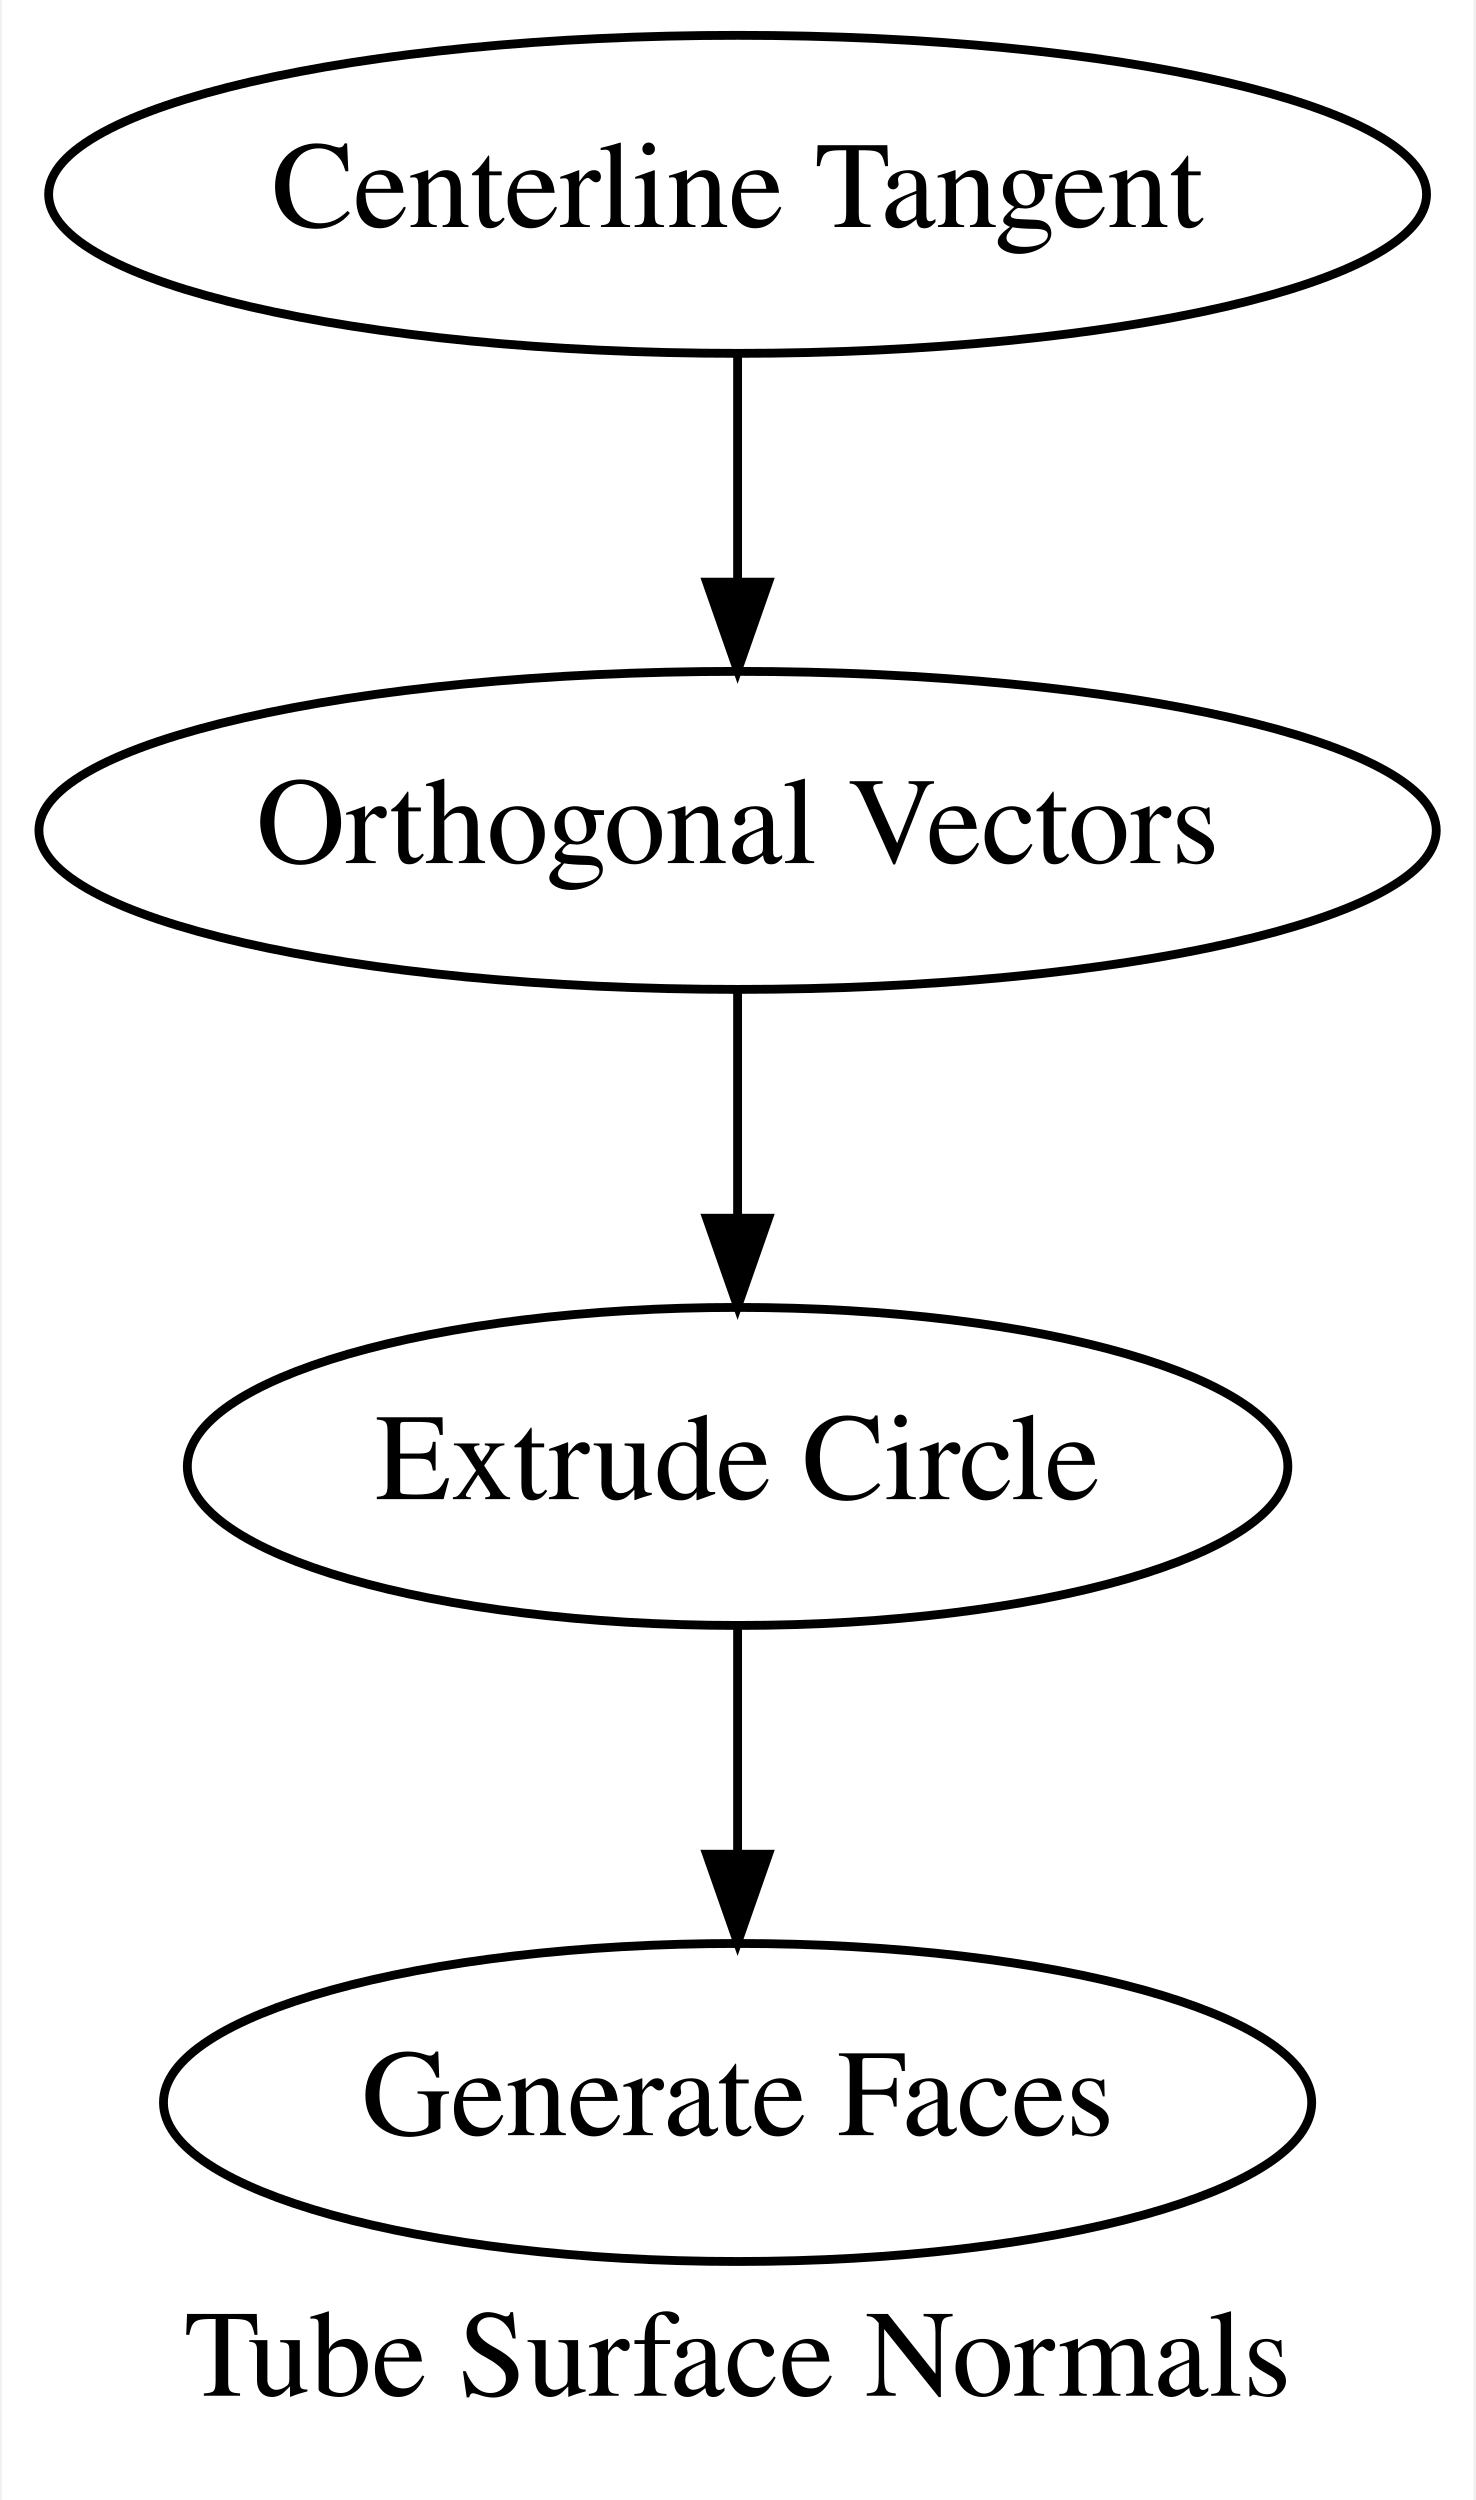
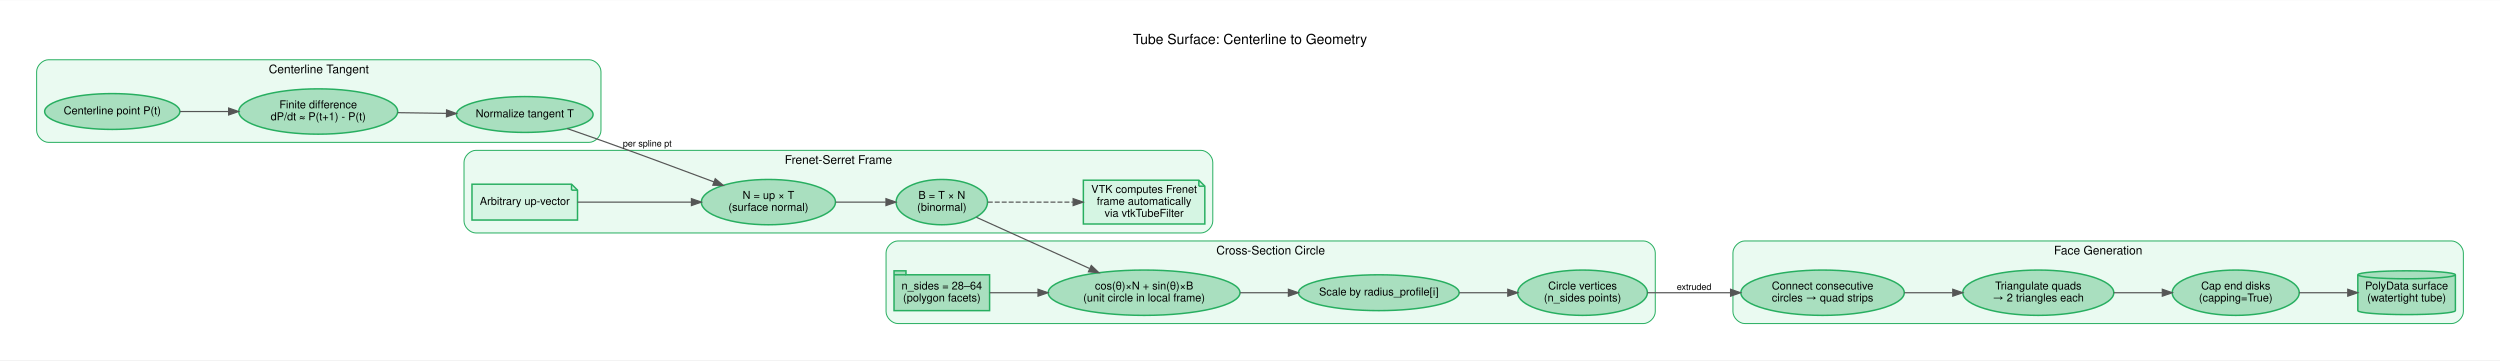
- <svg xmlns="http://www.w3.org/2000/svg" width="167pt" height="283pt" viewBox="0.00 0.00 166.59 283.00">
-   <g id="graph0" class="graph" transform="scale(1 1) rotate(0) translate(4 279)">
-     <polygon fill="white" stroke="transparent" points="-4,4 -4,-279 162.59,-279 162.59,4 -4,4" />
-     <text text-anchor="middle" x="79.29" y="-7.8" font-family="Times,serif" font-size="14.00">Tube Surface Normals</text>
+ <svg xmlns="http://www.w3.org/2000/svg" width="2511pt" height="362pt" viewBox="0.00 0.00 2511.01 361.60">
+   <g id="graph0" class="graph" transform="scale(1 1) rotate(0) translate(28.8 332.8)">
+     <polygon fill="#ffffff" stroke="transparent" points="-28.8,28.8 -28.8,-332.8 2482.21,-332.8 2482.21,28.8 -28.8,28.8" />
+     <text text-anchor="middle" x="1226.71" y="-288.8" font-family="Helvetica,Arial,sans-serif" font-size="14.00">Tube Surface: Centerline to Geometry</text>
+     <g id="clust1" class="cluster">
+       <path fill="#eafaf1" stroke="#27ae60" d="M20,-190C20,-190 562.81,-190 562.81,-190 568.81,-190 574.81,-196 574.81,-202 574.81,-202 574.81,-261 574.81,-261 574.81,-267 568.81,-273 562.81,-273 562.81,-273 20,-273 20,-273 14,-273 8,-267 8,-261 8,-261 8,-202 8,-202 8,-196 14,-190 20,-190" />
+       <text text-anchor="middle" x="291.41" y="-259.4" font-family="Helvetica,Arial,sans-serif" font-size="12.00">Centerline Tangent</text>
+     </g>
+     <g id="clust2" class="cluster">
+       <path fill="#eafaf1" stroke="#27ae60" d="M449.26,-99C449.26,-99 1177.33,-99 1177.33,-99 1183.33,-99 1189.33,-105 1189.33,-111 1189.33,-111 1189.33,-170 1189.33,-170 1189.33,-176 1183.33,-182 1177.33,-182 1177.33,-182 449.26,-182 449.26,-182 443.26,-182 437.26,-176 437.26,-170 437.26,-170 437.26,-111 437.26,-111 437.26,-105 443.26,-99 449.26,-99" />
+       <text text-anchor="middle" x="813.3" y="-168.4" font-family="Helvetica,Arial,sans-serif" font-size="12.00">Frenet-Serret Frame</text>
+     </g>
+     <g id="clust3" class="cluster">
+       <path fill="#eafaf1" stroke="#27ae60" d="M873.16,-8C873.16,-8 1621.76,-8 1621.76,-8 1627.76,-8 1633.76,-14 1633.76,-20 1633.76,-20 1633.76,-79 1633.76,-79 1633.76,-85 1627.76,-91 1621.76,-91 1621.76,-91 873.16,-91 873.16,-91 867.16,-91 861.16,-85 861.16,-79 861.16,-79 861.16,-20 861.16,-20 861.16,-14 867.16,-8 873.16,-8" />
+       <text text-anchor="middle" x="1247.46" y="-77.4" font-family="Helvetica,Arial,sans-serif" font-size="12.00">Cross-Section Circle</text>
+     </g>
+     <g id="clust4" class="cluster">
+       <path fill="#eafaf1" stroke="#27ae60" d="M1723.76,-8C1723.76,-8 2433.41,-8 2433.41,-8 2439.41,-8 2445.41,-14 2445.41,-20 2445.41,-20 2445.41,-79 2445.41,-79 2445.41,-85 2439.41,-91 2433.41,-91 2433.41,-91 1723.76,-91 1723.76,-91 1717.76,-91 1711.76,-85 1711.76,-79 1711.76,-79 1711.76,-20 1711.76,-20 1711.76,-14 1717.76,-8 1723.76,-8" />
+       <text text-anchor="middle" x="2078.59" y="-77.4" font-family="Helvetica,Arial,sans-serif" font-size="12.00">Face Generation</text>
+     </g>
    <g id="node1" class="node">
-       <ellipse fill="none" stroke="black" cx="79.29" cy="-257" rx="77.99" ry="18" />
-       <text text-anchor="middle" x="79.29" y="-253.3" font-family="Times,serif" font-size="14.00">Centerline Tangent</text>
+       <ellipse fill="#a9dfbf" stroke="#27ae60" stroke-width="1.5" cx="83.95" cy="-221" rx="67.9" ry="18" />
+       <text text-anchor="middle" x="83.95" y="-218.2" font-family="Helvetica,Arial,sans-serif" font-size="11.00">Centerline point P(t)</text>
    </g>
    <g id="node2" class="node">
-       <ellipse fill="none" stroke="black" cx="79.29" cy="-185" rx="79.09" ry="18" />
-       <text text-anchor="middle" x="79.29" y="-181.3" font-family="Times,serif" font-size="14.00">Orthogonal Vectors</text>
+       <ellipse fill="#a9dfbf" stroke="#27ae60" stroke-width="1.5" cx="290.81" cy="-221" rx="79.81" ry="22.76" />
+       <text text-anchor="middle" x="290.81" y="-224.2" font-family="Helvetica,Arial,sans-serif" font-size="11.00">Finite difference</text>
+       <text text-anchor="middle" x="290.81" y="-212.2" font-family="Helvetica,Arial,sans-serif" font-size="11.00">dP/dt ≈ P(t+1) - P(t)</text>
    </g>
    <g id="edge1" class="edge">
-       <path fill="none" stroke="black" d="M79.29,-238.7C79.29,-230.98 79.29,-221.71 79.29,-213.11" />
-       <polygon fill="black" stroke="black" points="82.79,-213.1 79.29,-203.1 75.79,-213.1 82.79,-213.1" />
+       <path fill="none" stroke="#555555" stroke-width="1.2" d="M152.03,-221C167.59,-221 184.38,-221 200.72,-221" />
+       <polygon fill="#555555" stroke="#555555" stroke-width="1.2" points="200.82,-224.5 210.82,-221 200.82,-217.5 200.82,-224.5" />
    </g>
    <g id="node3" class="node">
-       <ellipse fill="none" stroke="black" cx="79.29" cy="-113" rx="62.29" ry="18" />
-       <text text-anchor="middle" x="79.29" y="-109.3" font-family="Times,serif" font-size="14.00">Extrude Circle</text>
+       <ellipse fill="#a9dfbf" stroke="#27ae60" stroke-width="1.5" cx="498.26" cy="-218" rx="68.61" ry="18" />
+       <text text-anchor="middle" x="498.26" y="-215.2" font-family="Helvetica,Arial,sans-serif" font-size="11.00">Normalize tangent T</text>
    </g>
    <g id="edge2" class="edge">
-       <path fill="none" stroke="black" d="M79.29,-166.7C79.29,-158.98 79.29,-149.71 79.29,-141.11" />
-       <polygon fill="black" stroke="black" points="82.79,-141.1 79.29,-131.1 75.79,-141.1 82.79,-141.1" />
+       <path fill="none" stroke="#555555" stroke-width="1.2" d="M370.65,-219.85C386.62,-219.62 403.4,-219.37 419.34,-219.14" />
+       <polygon fill="#555555" stroke="#555555" stroke-width="1.2" points="419.72,-222.63 429.67,-218.99 419.62,-215.63 419.72,-222.63" />
+     </g>
+     <g id="node5" class="node">
+       <ellipse fill="#a9dfbf" stroke="#27ae60" stroke-width="1.5" cx="742.99" cy="-130" rx="67.35" ry="22.76" />
+       <text text-anchor="middle" x="742.99" y="-133.2" font-family="Helvetica,Arial,sans-serif" font-size="11.00">N = up × T</text>
+       <text text-anchor="middle" x="742.99" y="-121.2" font-family="Helvetica,Arial,sans-serif" font-size="11.00">(surface normal)</text>
+     </g>
+     <g id="edge12" class="edge">
+       <path fill="none" stroke="#555555" stroke-width="1.2" d="M540.89,-203.87C551.93,-200.07 563.84,-195.92 574.81,-192 612.88,-178.39 655.62,-162.53 688.36,-150.26" />
+       <polygon fill="#555555" stroke="#555555" stroke-width="1.2" points="689.61,-153.53 697.74,-146.73 687.15,-146.97 689.61,-153.53" />
+       <text text-anchor="middle" x="621.31" y="-185.8" font-family="Helvetica,Arial,sans-serif" font-size="9.00">per spline pt</text>
    </g>
    <g id="node4" class="node">
-       <ellipse fill="none" stroke="black" cx="79.29" cy="-41" rx="64.99" ry="18" />
-       <text text-anchor="middle" x="79.29" y="-37.3" font-family="Times,serif" font-size="14.00">Generate Faces</text>
+       <polygon fill="#d5f5e3" stroke="#27ae60" stroke-width="1.5" points="545.26,-148 445.26,-148 445.26,-112 551.26,-112 551.26,-142 545.26,-148" />
+       <polyline fill="none" stroke="#27ae60" stroke-width="1.5" points="545.26,-148 545.26,-142 " />
+       <polyline fill="none" stroke="#27ae60" stroke-width="1.5" points="551.26,-142 545.26,-142 " />
+       <text text-anchor="middle" x="498.26" y="-127.2" font-family="Helvetica,Arial,sans-serif" font-size="11.00">Arbitrary up-vector</text>
    </g>
    <g id="edge3" class="edge">
-       <path fill="none" stroke="black" d="M79.29,-94.7C79.29,-86.98 79.29,-77.71 79.29,-69.11" />
-       <polygon fill="black" stroke="black" points="82.79,-69.1 79.29,-59.1 75.79,-69.1 82.79,-69.1" />
+       <path fill="none" stroke="#555555" stroke-width="1.2" d="M551.33,-130C584.56,-130 628.22,-130 665.37,-130" />
+       <polygon fill="#555555" stroke="#555555" stroke-width="1.2" points="665.67,-133.5 675.67,-130 665.67,-126.5 665.67,-133.5" />
+     </g>
+     <g id="node6" class="node">
+       <ellipse fill="#a9dfbf" stroke="#27ae60" stroke-width="1.5" cx="917.16" cy="-130" rx="45.92" ry="22.76" />
+       <text text-anchor="middle" x="917.16" y="-133.2" font-family="Helvetica,Arial,sans-serif" font-size="11.00">B = T × N</text>
+       <text text-anchor="middle" x="917.16" y="-121.2" font-family="Helvetica,Arial,sans-serif" font-size="11.00">(binormal)</text>
+     </g>
+     <g id="edge4" class="edge">
+       <path fill="none" stroke="#555555" stroke-width="1.2" d="M810.56,-130C827.17,-130 844.8,-130 860.81,-130" />
+       <polygon fill="#555555" stroke="#555555" stroke-width="1.2" points="861.06,-133.5 871.06,-130 861.06,-126.5 861.06,-133.5" />
+     </g>
+     <g id="node7" class="node">
+       <polygon fill="#d5f5e3" stroke="#27ae60" stroke-width="1.5" points="1175.33,-152 1059.33,-152 1059.33,-108 1181.33,-108 1181.33,-146 1175.33,-152" />
+       <polyline fill="none" stroke="#27ae60" stroke-width="1.5" points="1175.33,-152 1175.33,-146 " />
+       <polyline fill="none" stroke="#27ae60" stroke-width="1.5" points="1181.33,-146 1175.33,-146 " />
+       <text text-anchor="middle" x="1120.33" y="-139.2" font-family="Helvetica,Arial,sans-serif" font-size="11.00">VTK computes Frenet</text>
+       <text text-anchor="middle" x="1120.33" y="-127.2" font-family="Helvetica,Arial,sans-serif" font-size="11.00">frame automatically</text>
+       <text text-anchor="middle" x="1120.33" y="-115.2" font-family="Helvetica,Arial,sans-serif" font-size="11.00">via vtkTubeFilter</text>
+     </g>
+     <g id="edge5" class="edge">
+       <path fill="none" stroke="#555555" stroke-width="1.2" stroke-dasharray="5,2" d="M963.31,-130C988.48,-130 1020.39,-130 1048.79,-130" />
+       <polygon fill="#555555" stroke="#555555" stroke-width="1.2" points="1049.07,-133.5 1059.07,-130 1049.07,-126.5 1049.07,-133.5" />
+     </g>
+     <g id="node9" class="node">
+       <ellipse fill="#a9dfbf" stroke="#27ae60" stroke-width="1.5" cx="1120.33" cy="-39" rx="96.33" ry="22.76" />
+       <text text-anchor="middle" x="1120.33" y="-42.2" font-family="Helvetica,Arial,sans-serif" font-size="11.00">cos(θ)×N + sin(θ)×B</text>
+       <text text-anchor="middle" x="1120.33" y="-30.2" font-family="Helvetica,Arial,sans-serif" font-size="11.00">(unit circle in local frame)</text>
+     </g>
+     <g id="edge13" class="edge">
+       <path fill="none" stroke="#555555" stroke-width="1.2" d="M951.83,-114.77C982.84,-100.74 1029.38,-79.69 1065.53,-63.34" />
+       <polygon fill="#555555" stroke="#555555" stroke-width="1.2" points="1067.29,-66.38 1074.96,-59.07 1064.41,-60 1067.29,-66.38" />
+     </g>
+     <g id="node8" class="node">
+       <polygon fill="#a9dfbf" stroke="#27ae60" stroke-width="1.5" points="965.16,-57 881.16,-57 881.16,-61 869.16,-61 869.16,-21 965.16,-21 965.16,-57" />
+       <polyline fill="none" stroke="#27ae60" stroke-width="1.5" points="869.16,-57 881.16,-57 " />
+       <text text-anchor="middle" x="917.16" y="-42.2" font-family="Helvetica,Arial,sans-serif" font-size="11.00">n_sides = 28–64</text>
+       <text text-anchor="middle" x="917.16" y="-30.2" font-family="Helvetica,Arial,sans-serif" font-size="11.00">(polygon facets)</text>
+     </g>
+     <g id="edge6" class="edge">
+       <path fill="none" stroke="#555555" stroke-width="1.2" d="M965.33,-39C979.99,-39 996.78,-39 1013.76,-39" />
+       <polygon fill="#555555" stroke="#555555" stroke-width="1.2" points="1013.77,-42.5 1023.77,-39 1013.77,-35.5 1013.77,-42.5" />
+     </g>
+     <g id="node10" class="node">
+       <ellipse fill="#a9dfbf" stroke="#27ae60" stroke-width="1.5" cx="1356.08" cy="-39" rx="80.66" ry="18" />
+       <text text-anchor="middle" x="1356.08" y="-36.2" font-family="Helvetica,Arial,sans-serif" font-size="11.00">Scale by radius_profile[i]</text>
+     </g>
+     <g id="edge7" class="edge">
+       <path fill="none" stroke="#555555" stroke-width="1.2" d="M1216.74,-39C1232.69,-39 1249.19,-39 1265,-39" />
+       <polygon fill="#555555" stroke="#555555" stroke-width="1.2" points="1265.27,-42.5 1275.27,-39 1265.27,-35.5 1265.27,-42.5" />
+     </g>
+     <g id="node11" class="node">
+       <ellipse fill="#a9dfbf" stroke="#27ae60" stroke-width="1.5" cx="1560.71" cy="-39" rx="65.11" ry="22.76" />
+       <text text-anchor="middle" x="1560.71" y="-42.2" font-family="Helvetica,Arial,sans-serif" font-size="11.00">Circle vertices</text>
+       <text text-anchor="middle" x="1560.71" y="-30.2" font-family="Helvetica,Arial,sans-serif" font-size="11.00">(n_sides points)</text>
+     </g>
+     <g id="edge8" class="edge">
+       <path fill="none" stroke="#555555" stroke-width="1.2" d="M1436.87,-39C1452.86,-39 1469.6,-39 1485.4,-39" />
+       <polygon fill="#555555" stroke="#555555" stroke-width="1.2" points="1485.62,-42.5 1495.62,-39 1485.62,-35.5 1485.62,-42.5" />
+     </g>
+     <g id="node12" class="node">
+       <ellipse fill="#a9dfbf" stroke="#27ae60" stroke-width="1.5" cx="1801.79" cy="-39" rx="82.05" ry="22.76" />
+       <text text-anchor="middle" x="1801.79" y="-42.2" font-family="Helvetica,Arial,sans-serif" font-size="11.00">Connect consecutive</text>
+       <text text-anchor="middle" x="1801.79" y="-30.2" font-family="Helvetica,Arial,sans-serif" font-size="11.00">circles → quad strips</text>
+     </g>
+     <g id="edge14" class="edge">
+       <path fill="none" stroke="#555555" stroke-width="1.2" d="M1625.78,-39C1651.4,-39 1681.39,-39 1709.24,-39" />
+       <polygon fill="#555555" stroke="#555555" stroke-width="1.2" points="1709.39,-42.5 1719.39,-39 1709.39,-35.5 1709.39,-42.5" />
+       <text text-anchor="middle" x="1672.76" y="-41.8" font-family="Helvetica,Arial,sans-serif" font-size="9.00">extruded</text>
+     </g>
+     <g id="node13" class="node">
+       <ellipse fill="#a9dfbf" stroke="#27ae60" stroke-width="1.5" cx="2018.47" cy="-39" rx="75.82" ry="22.76" />
+       <text text-anchor="middle" x="2018.47" y="-42.2" font-family="Helvetica,Arial,sans-serif" font-size="11.00">Triangulate quads</text>
+       <text text-anchor="middle" x="2018.47" y="-30.2" font-family="Helvetica,Arial,sans-serif" font-size="11.00">→ 2 triangles each</text>
+     </g>
+     <g id="edge9" class="edge">
+       <path fill="none" stroke="#555555" stroke-width="1.2" d="M1883.95,-39C1899.73,-39 1916.31,-39 1932.22,-39" />
+       <polygon fill="#555555" stroke="#555555" stroke-width="1.2" points="1932.56,-42.5 1942.56,-39 1932.56,-35.5 1932.56,-42.5" />
+     </g>
+     <g id="node14" class="node">
+       <ellipse fill="#a9dfbf" stroke="#27ae60" stroke-width="1.5" cx="2216.77" cy="-39" rx="63.78" ry="22.76" />
+       <text text-anchor="middle" x="2216.77" y="-42.2" font-family="Helvetica,Arial,sans-serif" font-size="11.00">Cap end disks</text>
+       <text text-anchor="middle" x="2216.77" y="-30.2" font-family="Helvetica,Arial,sans-serif" font-size="11.00">(capping=True)</text>
+     </g>
+     <g id="edge10" class="edge">
+       <path fill="none" stroke="#555555" stroke-width="1.2" d="M2094.24,-39C2110.15,-39 2126.93,-39 2142.78,-39" />
+       <polygon fill="#555555" stroke="#555555" stroke-width="1.2" points="2143.03,-42.5 2153.03,-39 2143.03,-35.5 2143.03,-42.5" />
+     </g>
+     <g id="node15" class="node">
+       <path fill="#a9dfbf" stroke="#27ae60" stroke-width="1.5" d="M2437.41,-57C2437.41,-59.21 2415.45,-61 2388.41,-61 2361.37,-61 2339.41,-59.21 2339.41,-57 2339.41,-57 2339.41,-21 2339.41,-21 2339.41,-18.79 2361.37,-17 2388.41,-17 2415.45,-17 2437.41,-18.79 2437.41,-21 2437.41,-21 2437.41,-57 2437.41,-57" />
+       <path fill="none" stroke="#27ae60" stroke-width="1.5" d="M2437.41,-57C2437.41,-54.79 2415.45,-53 2388.41,-53 2361.37,-53 2339.41,-54.79 2339.41,-57" />
+       <text text-anchor="middle" x="2388.41" y="-42.2" font-family="Helvetica,Arial,sans-serif" font-size="11.00">PolyData surface</text>
+       <text text-anchor="middle" x="2388.41" y="-30.2" font-family="Helvetica,Arial,sans-serif" font-size="11.00">(watertight tube)</text>
+     </g>
+     <g id="edge11" class="edge">
+       <path fill="none" stroke="#555555" stroke-width="1.2" d="M2280.46,-39C2296.41,-39 2313.48,-39 2329.19,-39" />
+       <polygon fill="#555555" stroke="#555555" stroke-width="1.2" points="2329.3,-42.5 2339.3,-39 2329.3,-35.5 2329.3,-42.5" />
    </g>
  </g>
</svg>
